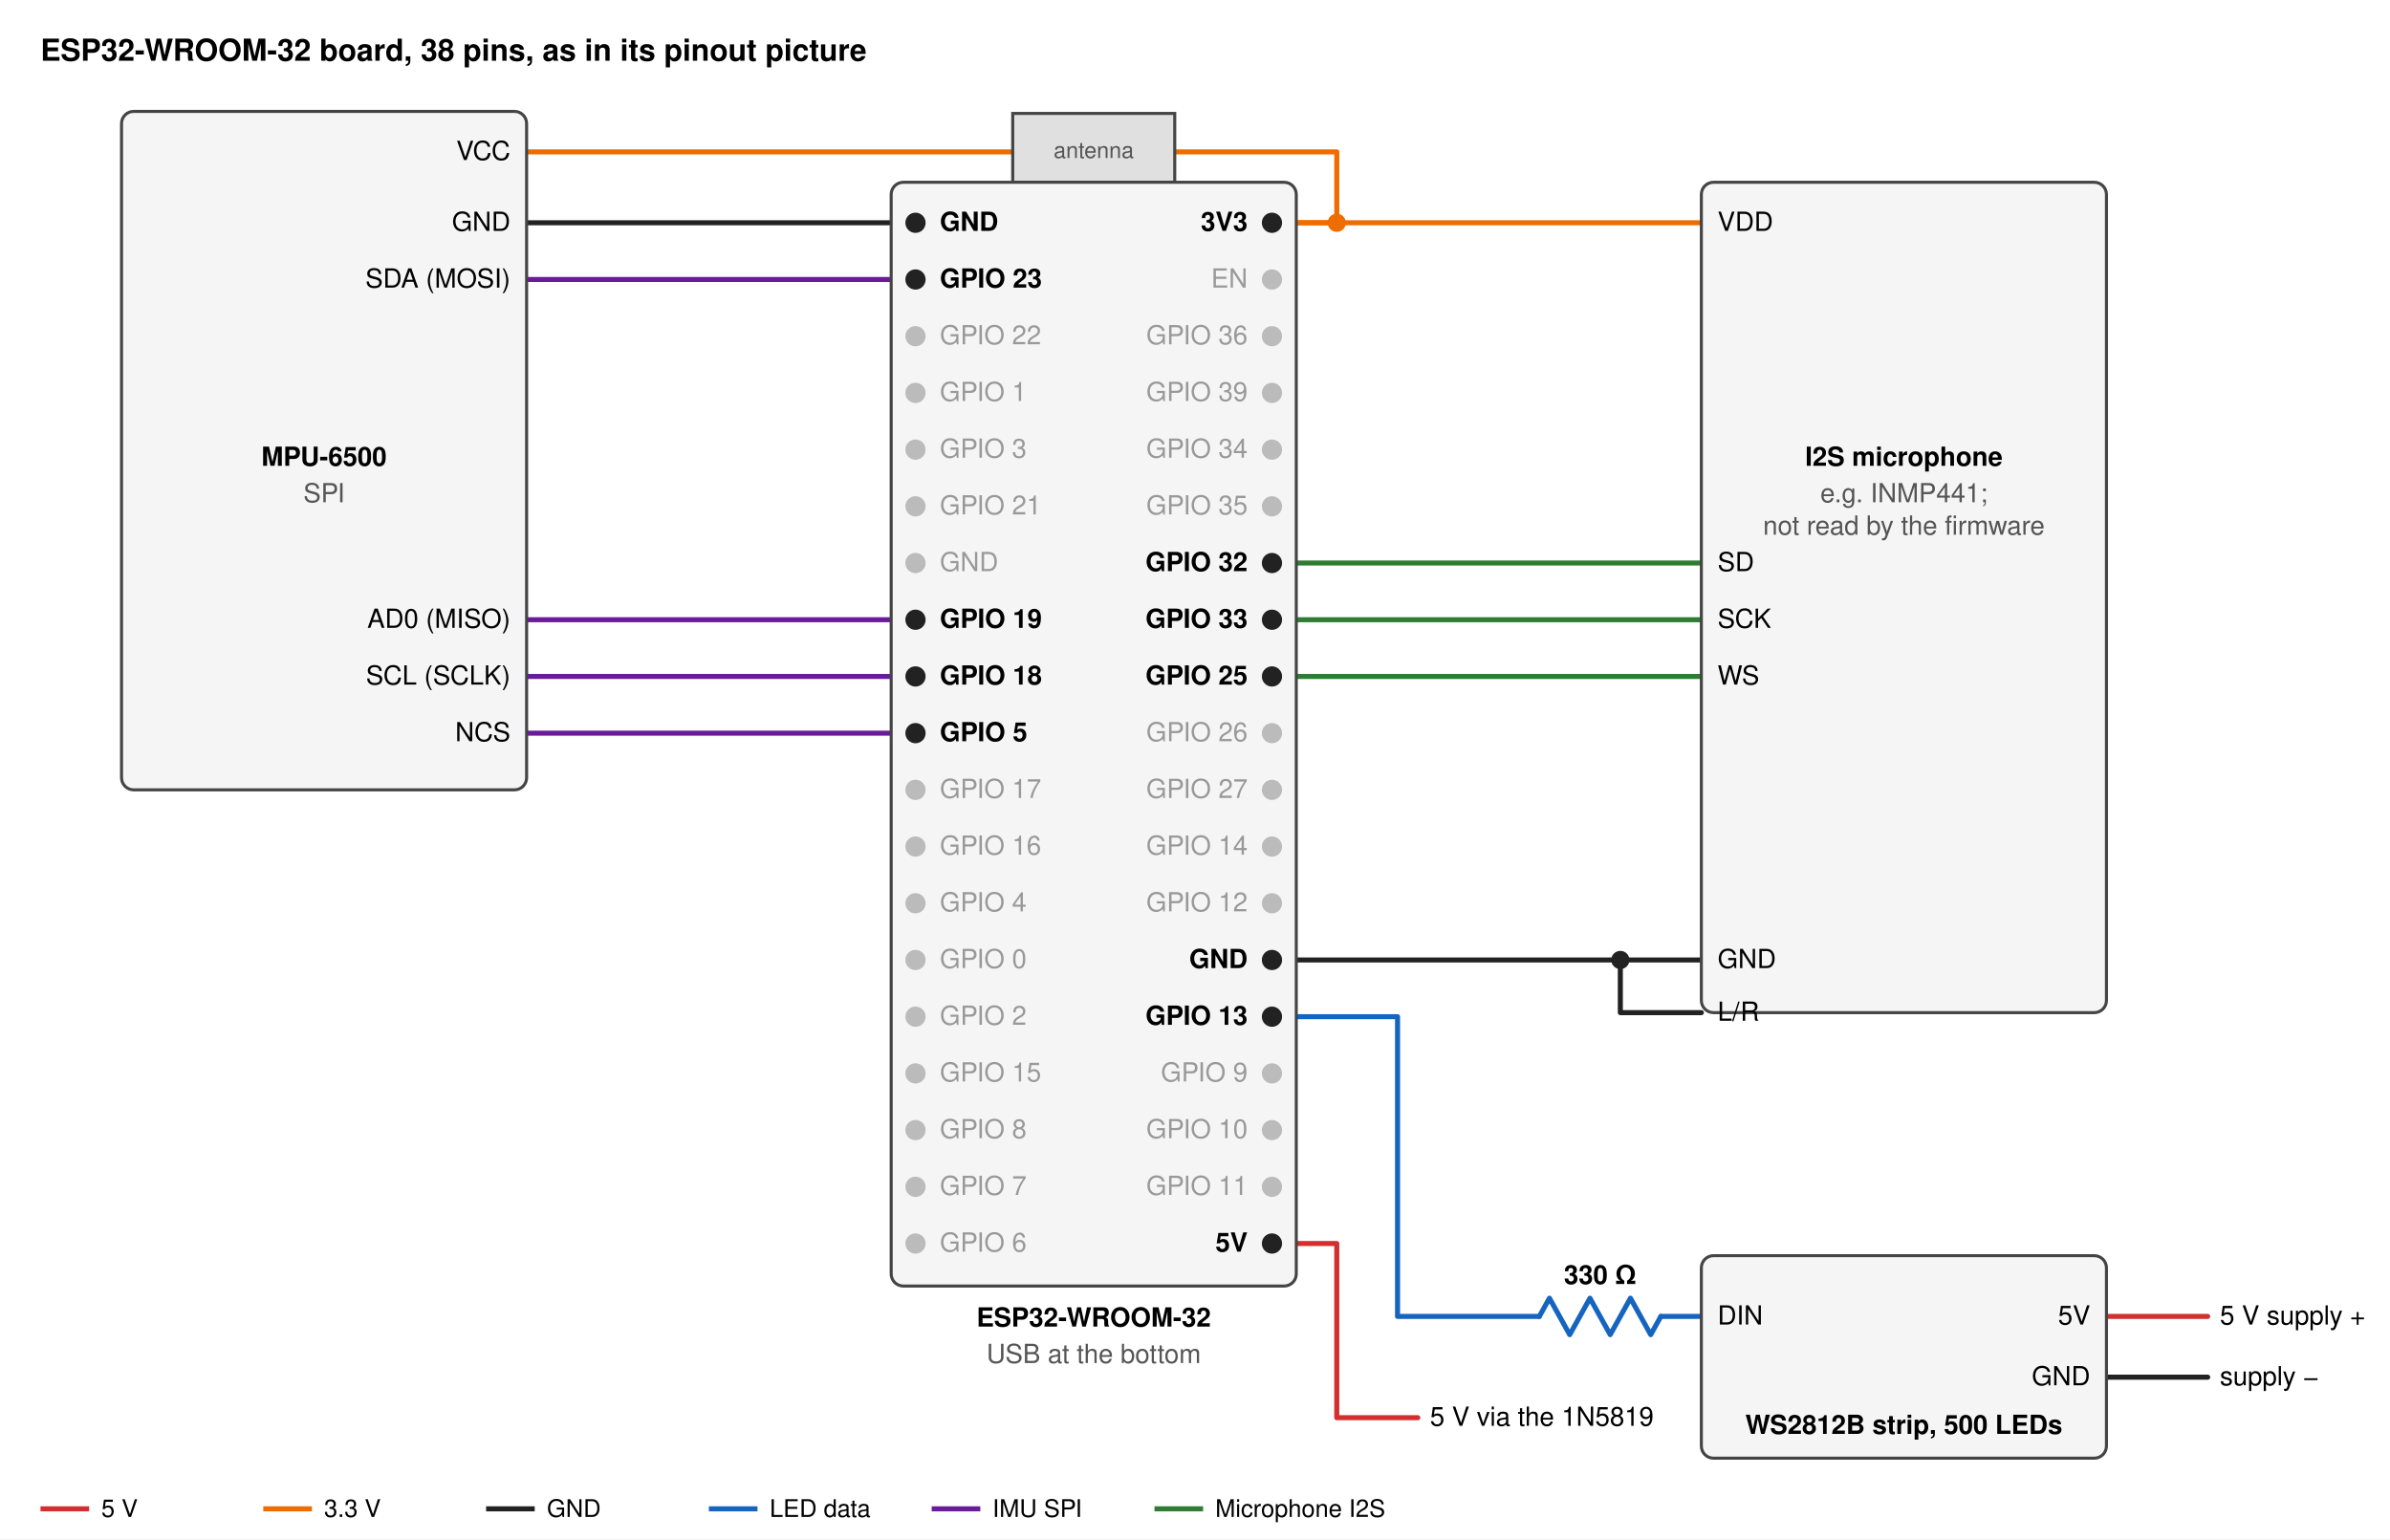
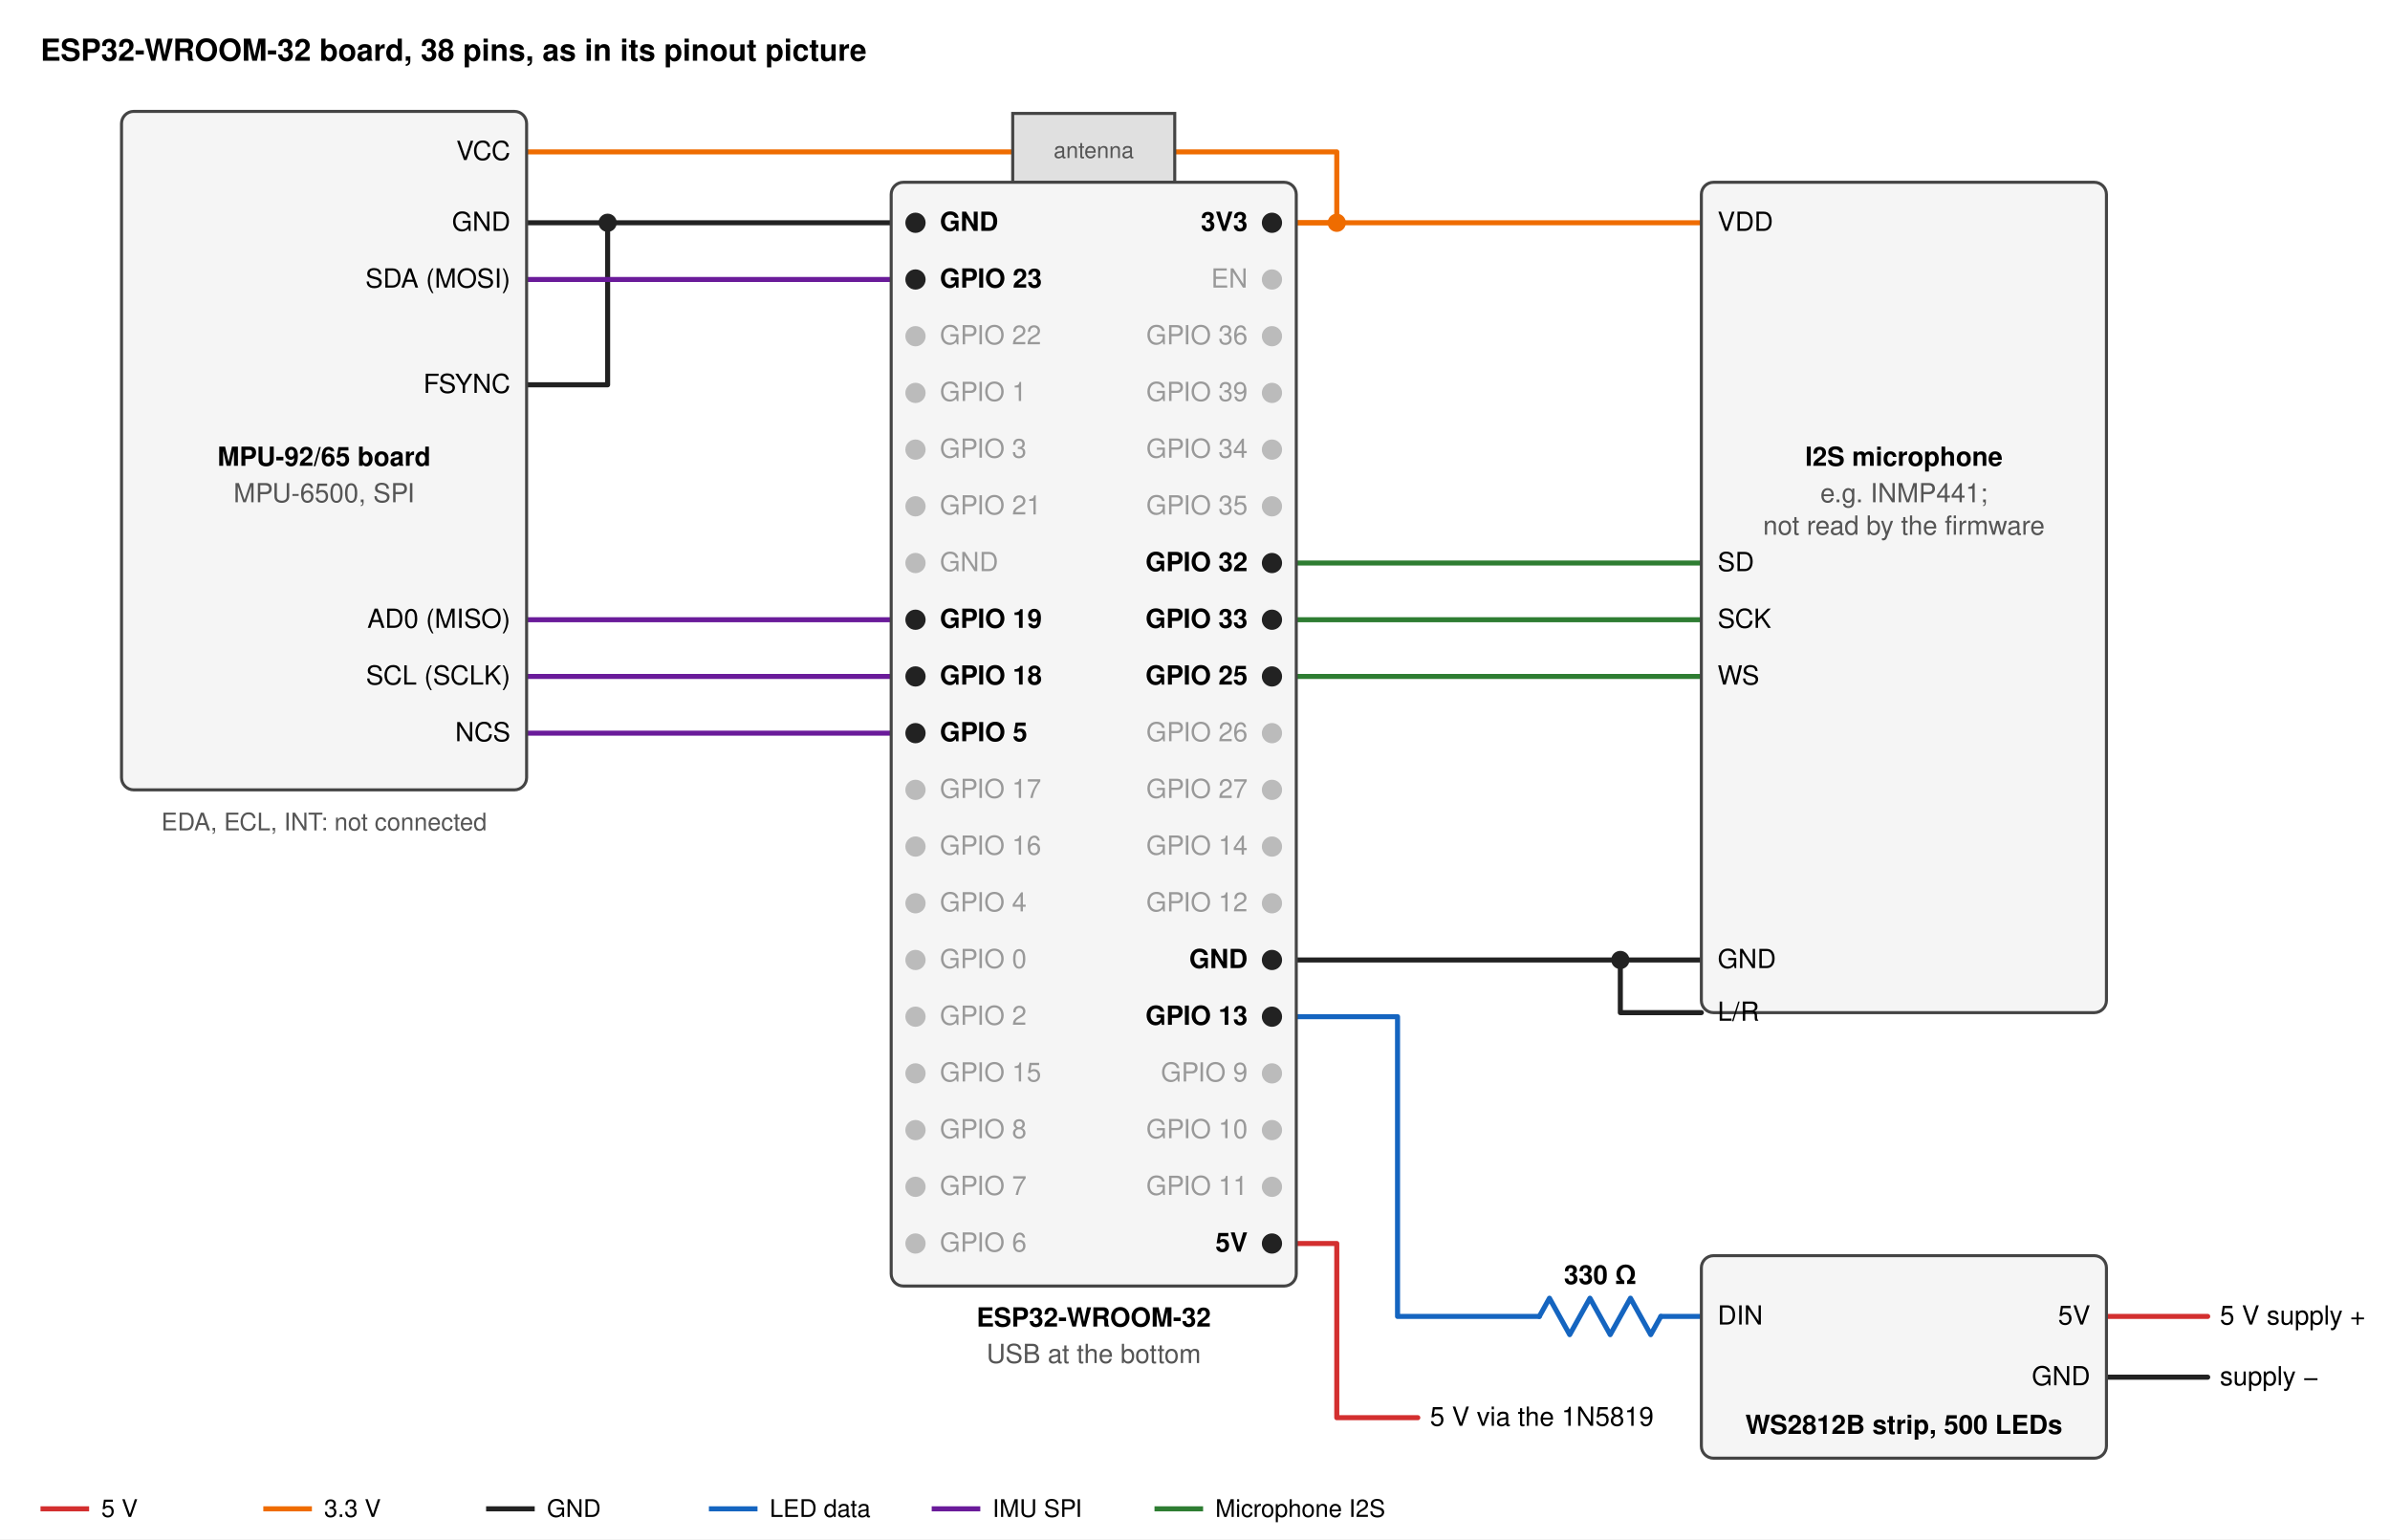
<svg xmlns="http://www.w3.org/2000/svg" viewBox="0 0 1180 760" width="1180" height="760" font-family="Helvetica, Arial, sans-serif" font-size="13">
  <rect width="1180" height="760" fill="#ffffff" />
  <text x="20" y="30" font-weight="bold" font-size="15">ESP32-WROOM-32 board, 38 pins, as in its pinout picture</text>
  <path d="M628 110 H660 V75 H260" fill="none" stroke="#ef6c00" stroke-width="2.5" stroke-linecap="round" stroke-linejoin="round" />
  <path d="M452 110 H260" fill="none" stroke="#222222" stroke-width="2.5" stroke-linecap="round" stroke-linejoin="round" />
+   <path d="M300 110 V190 H260" fill="none" stroke="#222222" stroke-width="2.5" stroke-linecap="round" stroke-linejoin="round" />
  <path d="M452 138 H260" fill="none" stroke="#6a1b9a" stroke-width="2.5" stroke-linecap="round" stroke-linejoin="round" />
  <path d="M452 306 H260" fill="none" stroke="#6a1b9a" stroke-width="2.5" stroke-linecap="round" stroke-linejoin="round" />
  <path d="M452 334 H260" fill="none" stroke="#6a1b9a" stroke-width="2.5" stroke-linecap="round" stroke-linejoin="round" />
  <path d="M452 362 H260" fill="none" stroke="#6a1b9a" stroke-width="2.5" stroke-linecap="round" stroke-linejoin="round" />
  <path d="M628 110 H840" fill="none" stroke="#ef6c00" stroke-width="2.5" stroke-linecap="round" stroke-linejoin="round" />
  <path d="M628 278 H840" fill="none" stroke="#2e7d32" stroke-width="2.5" stroke-linecap="round" stroke-linejoin="round" />
  <path d="M628 306 H840" fill="none" stroke="#2e7d32" stroke-width="2.5" stroke-linecap="round" stroke-linejoin="round" />
  <path d="M628 334 H840" fill="none" stroke="#2e7d32" stroke-width="2.5" stroke-linecap="round" stroke-linejoin="round" />
  <path d="M628 474 H840" fill="none" stroke="#222222" stroke-width="2.5" stroke-linecap="round" stroke-linejoin="round" />
  <path d="M800 474 V500 H840" fill="none" stroke="#222222" stroke-width="2.5" stroke-linecap="round" stroke-linejoin="round" />
  <path d="M628 502 H690 V650 H760 M820 650 H840" fill="none" stroke="#1565c0" stroke-width="2.5" stroke-linecap="round" stroke-linejoin="round" />
  <path d="M760 650 l5 -9 l10 18 l10 -18 l10 18 l10 -18 l10 18 l5 -9" fill="none" stroke="#1565c0" stroke-width="2.5" stroke-linecap="round" stroke-linejoin="round" />
  <path d="M628 614 H660 V700 H700" fill="none" stroke="#d32f2f" stroke-width="2.5" stroke-linecap="round" stroke-linejoin="round" />
  <path d="M1040 650 H1090" fill="none" stroke="#d32f2f" stroke-width="2.5" stroke-linecap="round" stroke-linejoin="round" />
  <path d="M1040 680 H1090" fill="none" stroke="#222222" stroke-width="2.5" stroke-linecap="round" stroke-linejoin="round" />
  <circle cx="660" cy="110" r="4.5" fill="#ef6c00" />
+   <circle cx="300" cy="110" r="4.5" fill="#222222" />
  <circle cx="800" cy="474" r="4.5" fill="#222222" />
  <rect x="500" y="56" width="80" height="34" fill="#e0e0e0" stroke="#444444" stroke-width="1.5" />
  <text x="540" y="78" text-anchor="middle" fill="#555555" font-size="11">antenna</text>
  <rect x="440" y="90" width="200" height="545" rx="6" fill="#f5f5f5" stroke="#444444" stroke-width="1.5" />
  <text x="540" y="655" text-anchor="middle" font-weight="bold">ESP32-WROOM-32</text>
  <text x="540" y="673" text-anchor="middle" fill="#555555">USB at the bottom</text>
  <circle cx="452" cy="110" r="5" fill="#222222" />
  <text x="464" y="114" font-weight="bold">GND</text>
  <circle cx="452" cy="138" r="5" fill="#222222" />
  <text x="464" y="142" font-weight="bold">GPIO 23</text>
  <circle cx="452" cy="166" r="5" fill="#bbbbbb" />
  <text x="464" y="170" fill="#999999">GPIO 22</text>
  <circle cx="452" cy="194" r="5" fill="#bbbbbb" />
  <text x="464" y="198" fill="#999999">GPIO 1</text>
  <circle cx="452" cy="222" r="5" fill="#bbbbbb" />
  <text x="464" y="226" fill="#999999">GPIO 3</text>
  <circle cx="452" cy="250" r="5" fill="#bbbbbb" />
  <text x="464" y="254" fill="#999999">GPIO 21</text>
  <circle cx="452" cy="278" r="5" fill="#bbbbbb" />
  <text x="464" y="282" fill="#999999">GND</text>
  <circle cx="452" cy="306" r="5" fill="#222222" />
  <text x="464" y="310" font-weight="bold">GPIO 19</text>
  <circle cx="452" cy="334" r="5" fill="#222222" />
  <text x="464" y="338" font-weight="bold">GPIO 18</text>
  <circle cx="452" cy="362" r="5" fill="#222222" />
  <text x="464" y="366" font-weight="bold">GPIO 5</text>
  <circle cx="452" cy="390" r="5" fill="#bbbbbb" />
  <text x="464" y="394" fill="#999999">GPIO 17</text>
  <circle cx="452" cy="418" r="5" fill="#bbbbbb" />
  <text x="464" y="422" fill="#999999">GPIO 16</text>
  <circle cx="452" cy="446" r="5" fill="#bbbbbb" />
  <text x="464" y="450" fill="#999999">GPIO 4</text>
  <circle cx="452" cy="474" r="5" fill="#bbbbbb" />
  <text x="464" y="478" fill="#999999">GPIO 0</text>
  <circle cx="452" cy="502" r="5" fill="#bbbbbb" />
  <text x="464" y="506" fill="#999999">GPIO 2</text>
  <circle cx="452" cy="530" r="5" fill="#bbbbbb" />
  <text x="464" y="534" fill="#999999">GPIO 15</text>
  <circle cx="452" cy="558" r="5" fill="#bbbbbb" />
  <text x="464" y="562" fill="#999999">GPIO 8</text>
  <circle cx="452" cy="586" r="5" fill="#bbbbbb" />
  <text x="464" y="590" fill="#999999">GPIO 7</text>
  <circle cx="452" cy="614" r="5" fill="#bbbbbb" />
  <text x="464" y="618" fill="#999999">GPIO 6</text>
  <circle cx="628" cy="110" r="5" fill="#222222" />
  <text x="616" y="114" text-anchor="end" font-weight="bold">3V3</text>
  <circle cx="628" cy="138" r="5" fill="#bbbbbb" />
  <text x="616" y="142" text-anchor="end" fill="#999999">EN</text>
  <circle cx="628" cy="166" r="5" fill="#bbbbbb" />
  <text x="616" y="170" text-anchor="end" fill="#999999">GPIO 36</text>
  <circle cx="628" cy="194" r="5" fill="#bbbbbb" />
  <text x="616" y="198" text-anchor="end" fill="#999999">GPIO 39</text>
  <circle cx="628" cy="222" r="5" fill="#bbbbbb" />
  <text x="616" y="226" text-anchor="end" fill="#999999">GPIO 34</text>
  <circle cx="628" cy="250" r="5" fill="#bbbbbb" />
  <text x="616" y="254" text-anchor="end" fill="#999999">GPIO 35</text>
  <circle cx="628" cy="278" r="5" fill="#222222" />
  <text x="616" y="282" text-anchor="end" font-weight="bold">GPIO 32</text>
  <circle cx="628" cy="306" r="5" fill="#222222" />
  <text x="616" y="310" text-anchor="end" font-weight="bold">GPIO 33</text>
  <circle cx="628" cy="334" r="5" fill="#222222" />
  <text x="616" y="338" text-anchor="end" font-weight="bold">GPIO 25</text>
  <circle cx="628" cy="362" r="5" fill="#bbbbbb" />
  <text x="616" y="366" text-anchor="end" fill="#999999">GPIO 26</text>
  <circle cx="628" cy="390" r="5" fill="#bbbbbb" />
  <text x="616" y="394" text-anchor="end" fill="#999999">GPIO 27</text>
  <circle cx="628" cy="418" r="5" fill="#bbbbbb" />
  <text x="616" y="422" text-anchor="end" fill="#999999">GPIO 14</text>
  <circle cx="628" cy="446" r="5" fill="#bbbbbb" />
  <text x="616" y="450" text-anchor="end" fill="#999999">GPIO 12</text>
  <circle cx="628" cy="474" r="5" fill="#222222" />
  <text x="616" y="478" text-anchor="end" font-weight="bold">GND</text>
  <circle cx="628" cy="502" r="5" fill="#222222" />
  <text x="616" y="506" text-anchor="end" font-weight="bold">GPIO 13</text>
  <circle cx="628" cy="530" r="5" fill="#bbbbbb" />
  <text x="616" y="534" text-anchor="end" fill="#999999">GPIO 9</text>
  <circle cx="628" cy="558" r="5" fill="#bbbbbb" />
  <text x="616" y="562" text-anchor="end" fill="#999999">GPIO 10</text>
  <circle cx="628" cy="586" r="5" fill="#bbbbbb" />
  <text x="616" y="590" text-anchor="end" fill="#999999">GPIO 11</text>
  <circle cx="628" cy="614" r="5" fill="#222222" />
  <text x="616" y="618" text-anchor="end" font-weight="bold">5V</text>
  <rect x="60" y="55" width="200" height="335" rx="6" fill="#f5f5f5" stroke="#444444" stroke-width="1.5" />
-   <text x="160" y="230" text-anchor="middle" font-weight="bold">MPU-6500</text>
-   <text x="160" y="248" text-anchor="middle" fill="#555555">SPI</text>
+   <text x="160" y="230" text-anchor="middle" font-weight="bold">MPU-92/65 board</text>
+   <text x="160" y="248" text-anchor="middle" fill="#555555">MPU-6500, SPI</text>
+   <text x="160" y="410" text-anchor="middle" fill="#555555" font-size="12">EDA, ECL, INT: not connected</text>
  <text x="252" y="79" text-anchor="end">VCC</text>
  <text x="252" y="114" text-anchor="end">GND</text>
+   <text x="252" y="194" text-anchor="end">FSYNC</text>
  <text x="252" y="142" text-anchor="end">SDA (MOSI)</text>
  <text x="252" y="310" text-anchor="end">AD0 (MISO)</text>
  <text x="252" y="338" text-anchor="end">SCL (SCLK)</text>
  <text x="252" y="366" text-anchor="end">NCS</text>
  <rect x="840" y="90" width="200" height="410" rx="6" fill="#f5f5f5" stroke="#444444" stroke-width="1.5" />
  <text x="940" y="230" text-anchor="middle" font-weight="bold">I2S microphone</text>
  <text x="940" y="248" text-anchor="middle" fill="#555555">e.g. INMP441;</text>
  <text x="940" y="264" text-anchor="middle" fill="#555555">not read by the firmware</text>
  <text x="848" y="114">VDD</text>
  <text x="848" y="282">SD</text>
  <text x="848" y="310">SCK</text>
  <text x="848" y="338">WS</text>
  <text x="848" y="478">GND</text>
  <text x="848" y="504">L/R</text>
  <rect x="840" y="620" width="200" height="100" rx="6" fill="#f5f5f5" stroke="#444444" stroke-width="1.5" />
  <text x="940" y="708" text-anchor="middle" font-weight="bold">WS2812B strip, 500 LEDs</text>
  <text x="848" y="654">DIN</text>
  <text x="1032" y="654" text-anchor="end">5V</text>
  <text x="1032" y="684" text-anchor="end">GND</text>
  <text x="1096" y="654">5 V supply +</text>
  <text x="1096" y="684">supply −</text>
  <text x="790" y="634" text-anchor="middle" font-weight="bold">330 Ω</text>
  <text x="706" y="704">5 V via the 1N5819</text>
  <g transform="translate(20 745)" font-size="12">
    <path d="M0 0 H24" stroke="#d32f2f" stroke-width="2.5" />
    <text x="30" y="4">5 V</text>
    <path d="M110 0 H134" stroke="#ef6c00" stroke-width="2.5" />
    <text x="140" y="4">3.3 V</text>
    <path d="M220 0 H244" stroke="#222222" stroke-width="2.5" />
    <text x="250" y="4">GND</text>
    <path d="M330 0 H354" stroke="#1565c0" stroke-width="2.5" />
    <text x="360" y="4">LED data</text>
    <path d="M440 0 H464" stroke="#6a1b9a" stroke-width="2.5" />
    <text x="470" y="4">IMU SPI</text>
    <path d="M550 0 H574" stroke="#2e7d32" stroke-width="2.5" />
    <text x="580" y="4">Microphone I2S</text>
  </g>
</svg>
